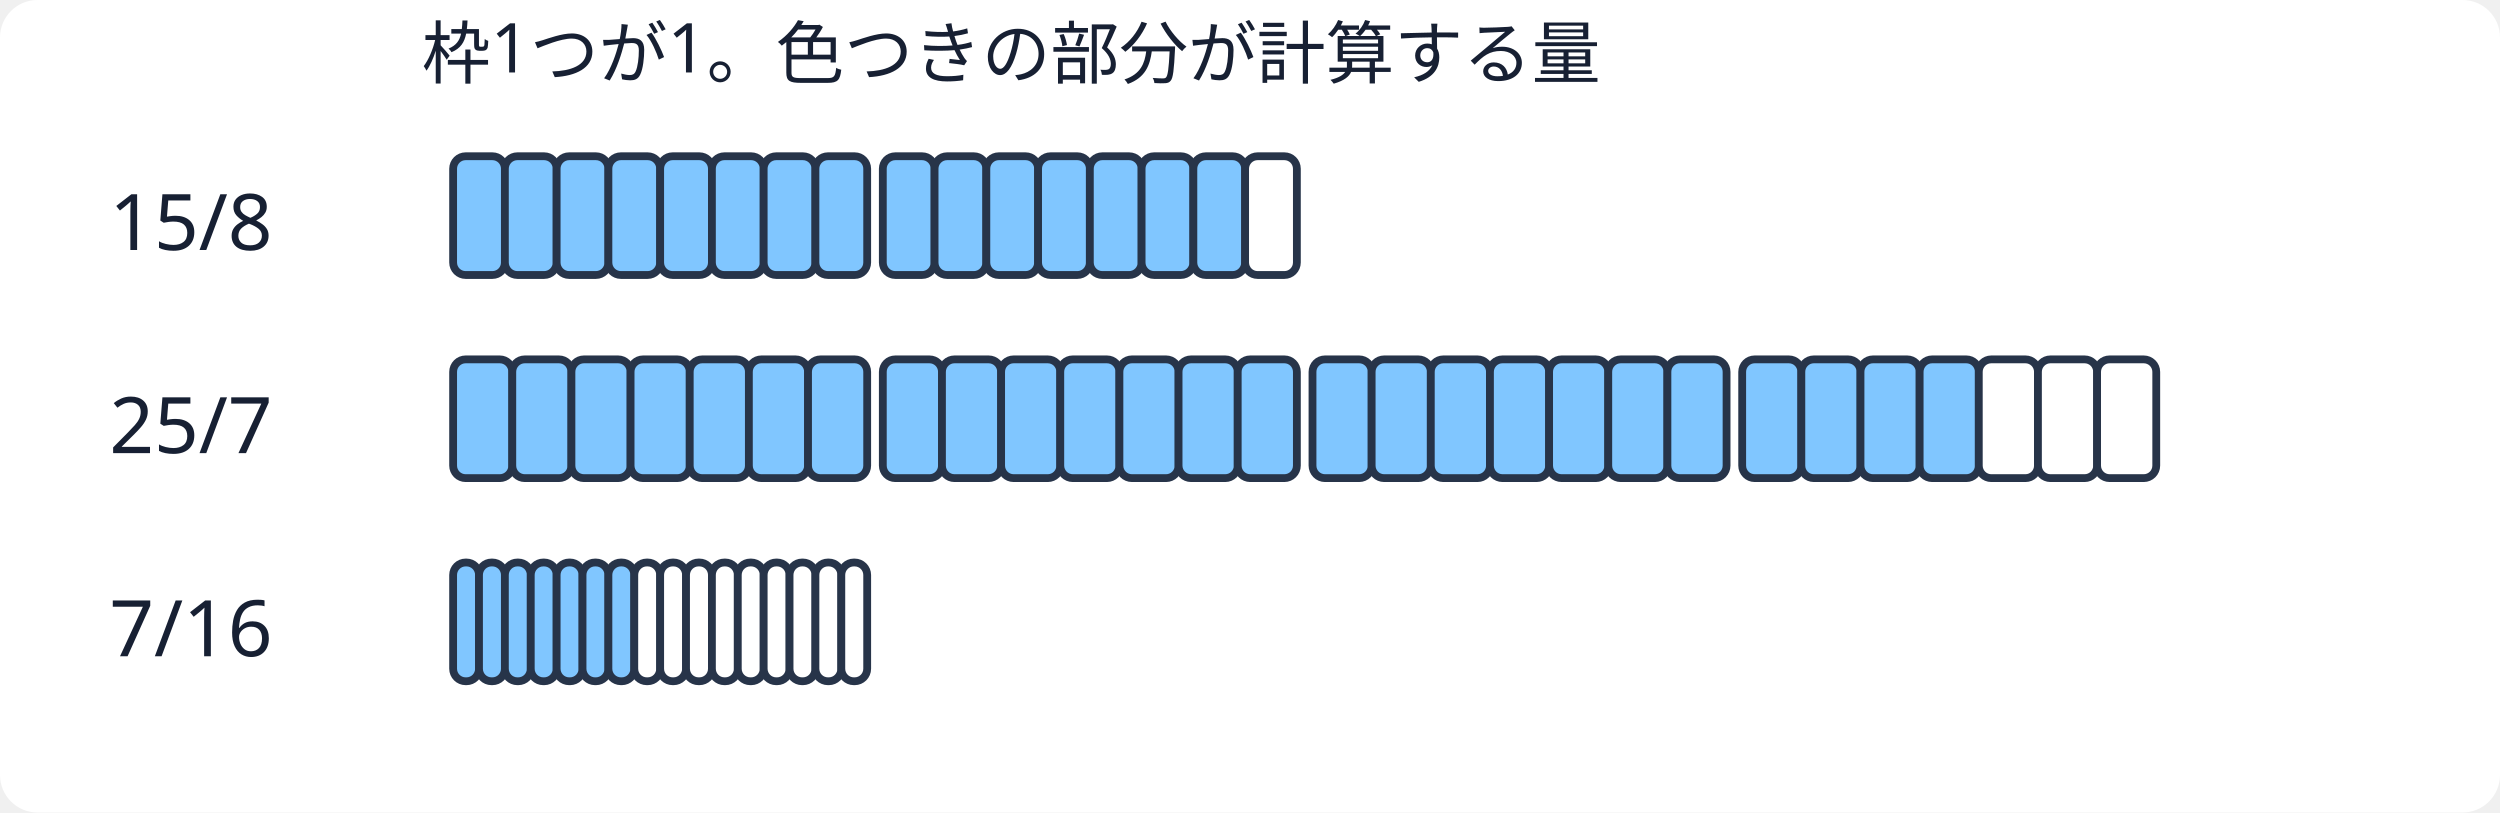
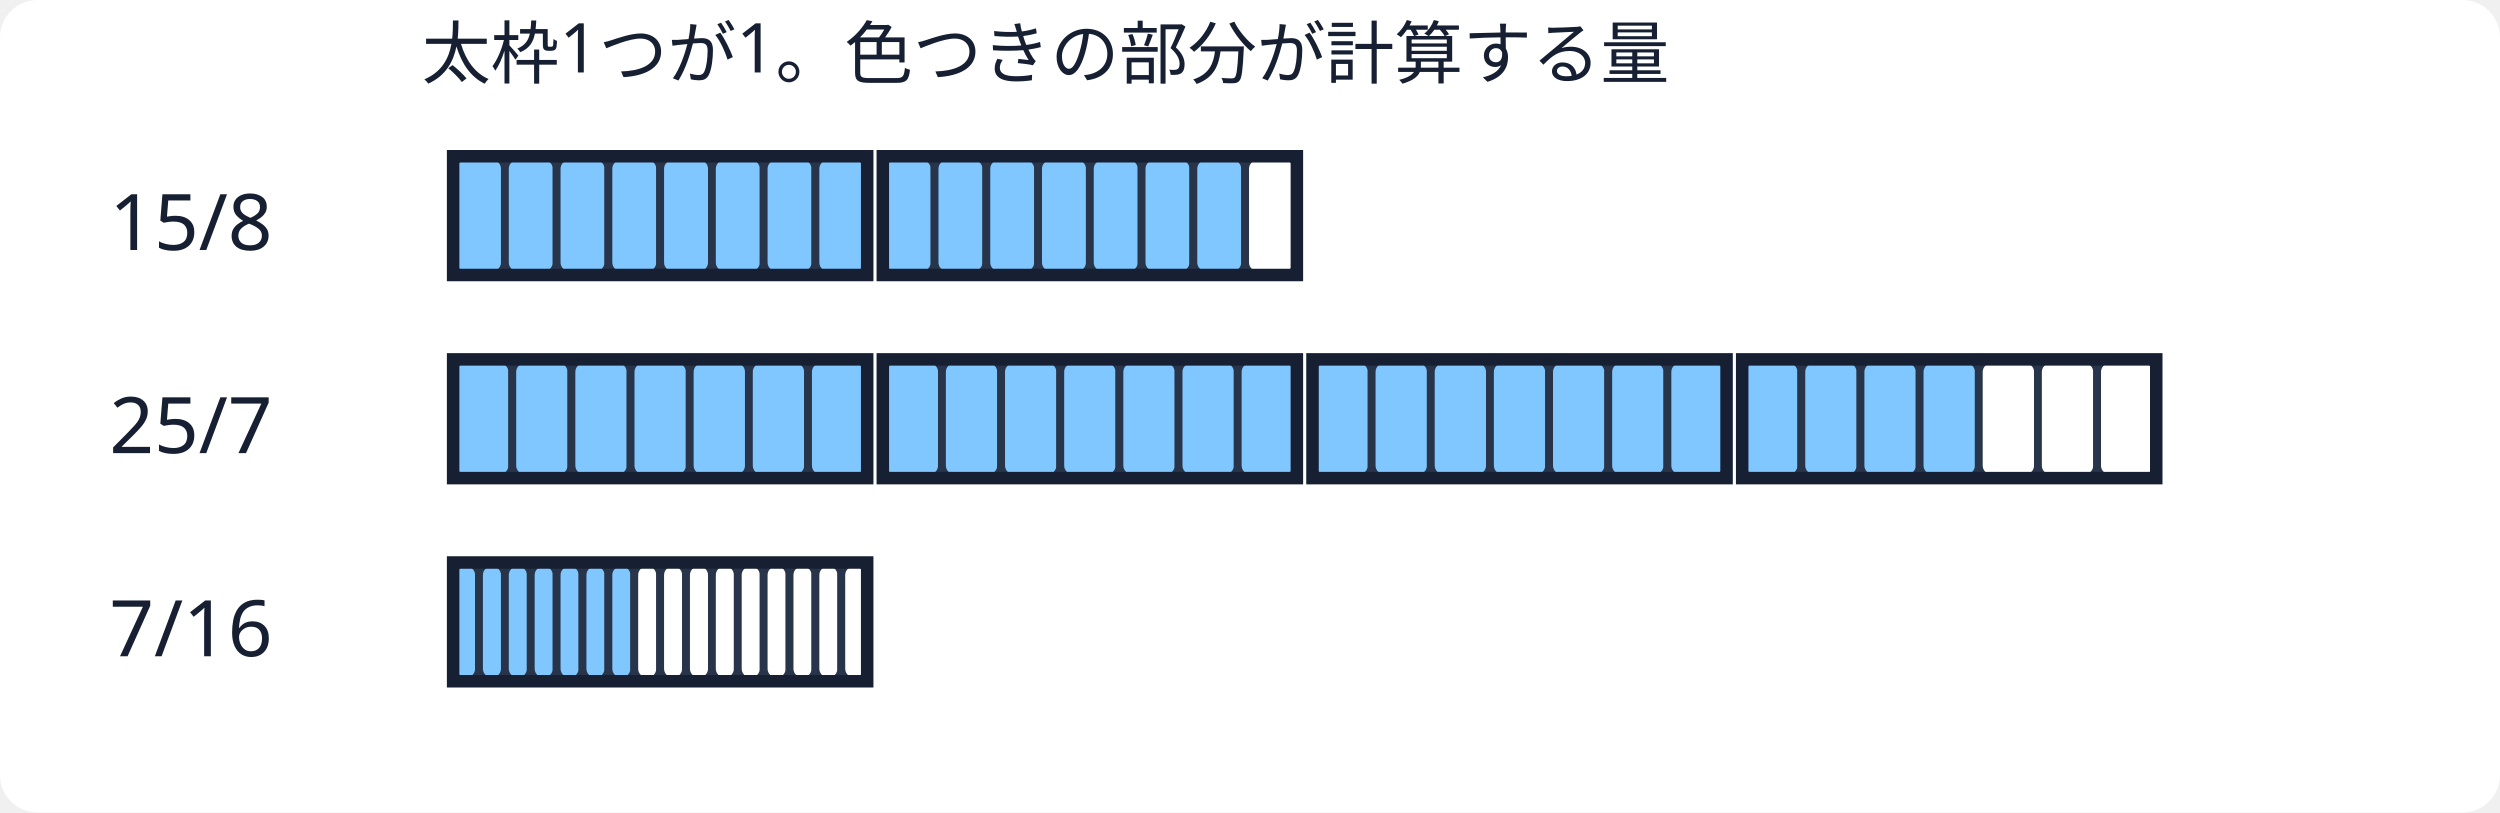
- <svg xmlns="http://www.w3.org/2000/svg" width="800" height="260" viewBox="0 0 800 260" role="img" aria-label="帯分数を仮分数に直した量15/8、25/7、7/16。枠1つが1で、答えは示していない。">
+ <svg xmlns="http://www.w3.org/2000/svg" width="800" height="260" viewBox="0 0 800 260" role="img" aria-label="帯分数を仮分数に直した量15/8、25/7、7/16。太枠1つが1で、答えは示していない。">
  <defs />
  <rect width="100%" height="100%" rx="12" fill="#fff" />
  <g fill="#172033" font-family="sans-serif">
-     <text x="135" y="25" font-size="22">枠1つが1。色つきの部分が計算する量</text>
+     <text x="135" y="25" font-size="22">太枠1つが1。色つきの部分が計算する量</text>
    <text x="35" y="80" font-size="25">15/8</text>
    <g data-denominator="8" data-whole-width="132.5">
      <rect x="145" y="50" width="16.562" height="38" rx="4" fill="#80c6ff" stroke="#273449" stroke-width="2.5" stroke-linejoin="round" />
      <rect x="161.562" y="50" width="16.562" height="38" rx="4" fill="#80c6ff" stroke="#273449" stroke-width="2.5" stroke-linejoin="round" />
      <rect x="178.125" y="50" width="16.562" height="38" rx="4" fill="#80c6ff" stroke="#273449" stroke-width="2.5" stroke-linejoin="round" />
      <rect x="194.688" y="50" width="16.562" height="38" rx="4" fill="#80c6ff" stroke="#273449" stroke-width="2.5" stroke-linejoin="round" />
      <rect x="211.25" y="50" width="16.562" height="38" rx="4" fill="#80c6ff" stroke="#273449" stroke-width="2.5" stroke-linejoin="round" />
      <rect x="227.812" y="50" width="16.562" height="38" rx="4" fill="#80c6ff" stroke="#273449" stroke-width="2.5" stroke-linejoin="round" />
      <rect x="244.375" y="50" width="16.562" height="38" rx="4" fill="#80c6ff" stroke="#273449" stroke-width="2.5" stroke-linejoin="round" />
      <rect x="260.938" y="50" width="16.562" height="38" rx="4" fill="#80c6ff" stroke="#273449" stroke-width="2.5" stroke-linejoin="round" />
+       <path data-whole-outline="1" d="M145 50h132.5v38h-132.5z" fill="none" stroke="#172033" stroke-width="4" />
    </g>
    <g data-denominator="8" data-whole-width="132.5">
      <rect x="282.5" y="50" width="16.562" height="38" rx="4" fill="#80c6ff" stroke="#273449" stroke-width="2.5" stroke-linejoin="round" />
      <rect x="299.062" y="50" width="16.562" height="38" rx="4" fill="#80c6ff" stroke="#273449" stroke-width="2.5" stroke-linejoin="round" />
      <rect x="315.625" y="50" width="16.562" height="38" rx="4" fill="#80c6ff" stroke="#273449" stroke-width="2.5" stroke-linejoin="round" />
      <rect x="332.188" y="50" width="16.562" height="38" rx="4" fill="#80c6ff" stroke="#273449" stroke-width="2.5" stroke-linejoin="round" />
      <rect x="348.75" y="50" width="16.562" height="38" rx="4" fill="#80c6ff" stroke="#273449" stroke-width="2.5" stroke-linejoin="round" />
      <rect x="365.312" y="50" width="16.562" height="38" rx="4" fill="#80c6ff" stroke="#273449" stroke-width="2.5" stroke-linejoin="round" />
      <rect x="381.875" y="50" width="16.562" height="38" rx="4" fill="#80c6ff" stroke="#273449" stroke-width="2.5" stroke-linejoin="round" />
      <rect x="398.438" y="50" width="16.562" height="38" rx="4" fill="#fff" stroke="#273449" stroke-width="2.5" stroke-linejoin="round" />
+       <path data-whole-outline="1" d="M282.5 50h132.5v38h-132.5z" fill="none" stroke="#172033" stroke-width="4" />
    </g>
    <text x="35" y="145" font-size="25">25/7</text>
    <g data-denominator="7" data-whole-width="132.5">
      <rect x="145" y="115" width="18.929" height="38" rx="4" fill="#80c6ff" stroke="#273449" stroke-width="2.5" stroke-linejoin="round" />
      <rect x="163.929" y="115" width="18.929" height="38" rx="4" fill="#80c6ff" stroke="#273449" stroke-width="2.5" stroke-linejoin="round" />
      <rect x="182.857" y="115" width="18.929" height="38" rx="4" fill="#80c6ff" stroke="#273449" stroke-width="2.5" stroke-linejoin="round" />
      <rect x="201.786" y="115" width="18.929" height="38" rx="4" fill="#80c6ff" stroke="#273449" stroke-width="2.5" stroke-linejoin="round" />
      <rect x="220.714" y="115" width="18.929" height="38" rx="4" fill="#80c6ff" stroke="#273449" stroke-width="2.5" stroke-linejoin="round" />
      <rect x="239.643" y="115" width="18.929" height="38" rx="4" fill="#80c6ff" stroke="#273449" stroke-width="2.5" stroke-linejoin="round" />
      <rect x="258.571" y="115" width="18.929" height="38" rx="4" fill="#80c6ff" stroke="#273449" stroke-width="2.5" stroke-linejoin="round" />
+       <path data-whole-outline="1" d="M145 115h132.5v38h-132.5z" fill="none" stroke="#172033" stroke-width="4" />
    </g>
    <g data-denominator="7" data-whole-width="132.5">
      <rect x="282.5" y="115" width="18.929" height="38" rx="4" fill="#80c6ff" stroke="#273449" stroke-width="2.5" stroke-linejoin="round" />
      <rect x="301.429" y="115" width="18.929" height="38" rx="4" fill="#80c6ff" stroke="#273449" stroke-width="2.5" stroke-linejoin="round" />
      <rect x="320.357" y="115" width="18.929" height="38" rx="4" fill="#80c6ff" stroke="#273449" stroke-width="2.5" stroke-linejoin="round" />
      <rect x="339.286" y="115" width="18.929" height="38" rx="4" fill="#80c6ff" stroke="#273449" stroke-width="2.5" stroke-linejoin="round" />
      <rect x="358.214" y="115" width="18.929" height="38" rx="4" fill="#80c6ff" stroke="#273449" stroke-width="2.5" stroke-linejoin="round" />
      <rect x="377.143" y="115" width="18.929" height="38" rx="4" fill="#80c6ff" stroke="#273449" stroke-width="2.5" stroke-linejoin="round" />
      <rect x="396.071" y="115" width="18.929" height="38" rx="4" fill="#80c6ff" stroke="#273449" stroke-width="2.5" stroke-linejoin="round" />
+       <path data-whole-outline="1" d="M282.5 115h132.5v38h-132.5z" fill="none" stroke="#172033" stroke-width="4" />
    </g>
    <g data-denominator="7" data-whole-width="132.5">
      <rect x="420" y="115" width="18.929" height="38" rx="4" fill="#80c6ff" stroke="#273449" stroke-width="2.5" stroke-linejoin="round" />
      <rect x="438.929" y="115" width="18.929" height="38" rx="4" fill="#80c6ff" stroke="#273449" stroke-width="2.5" stroke-linejoin="round" />
      <rect x="457.857" y="115" width="18.929" height="38" rx="4" fill="#80c6ff" stroke="#273449" stroke-width="2.5" stroke-linejoin="round" />
      <rect x="476.786" y="115" width="18.929" height="38" rx="4" fill="#80c6ff" stroke="#273449" stroke-width="2.5" stroke-linejoin="round" />
      <rect x="495.714" y="115" width="18.929" height="38" rx="4" fill="#80c6ff" stroke="#273449" stroke-width="2.5" stroke-linejoin="round" />
      <rect x="514.643" y="115" width="18.929" height="38" rx="4" fill="#80c6ff" stroke="#273449" stroke-width="2.5" stroke-linejoin="round" />
      <rect x="533.571" y="115" width="18.929" height="38" rx="4" fill="#80c6ff" stroke="#273449" stroke-width="2.5" stroke-linejoin="round" />
+       <path data-whole-outline="1" d="M420 115h132.5v38h-132.5z" fill="none" stroke="#172033" stroke-width="4" />
    </g>
    <g data-denominator="7" data-whole-width="132.5">
      <rect x="557.5" y="115" width="18.929" height="38" rx="4" fill="#80c6ff" stroke="#273449" stroke-width="2.5" stroke-linejoin="round" />
      <rect x="576.429" y="115" width="18.929" height="38" rx="4" fill="#80c6ff" stroke="#273449" stroke-width="2.5" stroke-linejoin="round" />
      <rect x="595.357" y="115" width="18.929" height="38" rx="4" fill="#80c6ff" stroke="#273449" stroke-width="2.5" stroke-linejoin="round" />
      <rect x="614.286" y="115" width="18.929" height="38" rx="4" fill="#80c6ff" stroke="#273449" stroke-width="2.5" stroke-linejoin="round" />
      <rect x="633.214" y="115" width="18.929" height="38" rx="4" fill="#fff" stroke="#273449" stroke-width="2.5" stroke-linejoin="round" />
      <rect x="652.143" y="115" width="18.929" height="38" rx="4" fill="#fff" stroke="#273449" stroke-width="2.5" stroke-linejoin="round" />
      <rect x="671.071" y="115" width="18.929" height="38" rx="4" fill="#fff" stroke="#273449" stroke-width="2.5" stroke-linejoin="round" />
+       <path data-whole-outline="1" d="M557.5 115h132.5v38h-132.5z" fill="none" stroke="#172033" stroke-width="4" />
    </g>
    <text x="35" y="210" font-size="25">7/16</text>
    <g data-denominator="16" data-whole-width="132.5">
      <rect x="145" y="180" width="8.281" height="38" rx="4" fill="#80c6ff" stroke="#273449" stroke-width="2.5" stroke-linejoin="round" />
      <rect x="153.281" y="180" width="8.281" height="38" rx="4" fill="#80c6ff" stroke="#273449" stroke-width="2.5" stroke-linejoin="round" />
      <rect x="161.562" y="180" width="8.281" height="38" rx="4" fill="#80c6ff" stroke="#273449" stroke-width="2.5" stroke-linejoin="round" />
      <rect x="169.844" y="180" width="8.281" height="38" rx="4" fill="#80c6ff" stroke="#273449" stroke-width="2.5" stroke-linejoin="round" />
      <rect x="178.125" y="180" width="8.281" height="38" rx="4" fill="#80c6ff" stroke="#273449" stroke-width="2.5" stroke-linejoin="round" />
      <rect x="186.406" y="180" width="8.281" height="38" rx="4" fill="#80c6ff" stroke="#273449" stroke-width="2.5" stroke-linejoin="round" />
      <rect x="194.688" y="180" width="8.281" height="38" rx="4" fill="#80c6ff" stroke="#273449" stroke-width="2.5" stroke-linejoin="round" />
      <rect x="202.969" y="180" width="8.281" height="38" rx="4" fill="#fff" stroke="#273449" stroke-width="2.5" stroke-linejoin="round" />
      <rect x="211.25" y="180" width="8.281" height="38" rx="4" fill="#fff" stroke="#273449" stroke-width="2.5" stroke-linejoin="round" />
      <rect x="219.531" y="180" width="8.281" height="38" rx="4" fill="#fff" stroke="#273449" stroke-width="2.5" stroke-linejoin="round" />
      <rect x="227.812" y="180" width="8.281" height="38" rx="4" fill="#fff" stroke="#273449" stroke-width="2.5" stroke-linejoin="round" />
      <rect x="236.094" y="180" width="8.281" height="38" rx="4" fill="#fff" stroke="#273449" stroke-width="2.5" stroke-linejoin="round" />
      <rect x="244.375" y="180" width="8.281" height="38" rx="4" fill="#fff" stroke="#273449" stroke-width="2.5" stroke-linejoin="round" />
      <rect x="252.656" y="180" width="8.281" height="38" rx="4" fill="#fff" stroke="#273449" stroke-width="2.5" stroke-linejoin="round" />
      <rect x="260.938" y="180" width="8.281" height="38" rx="4" fill="#fff" stroke="#273449" stroke-width="2.5" stroke-linejoin="round" />
      <rect x="269.219" y="180" width="8.281" height="38" rx="4" fill="#fff" stroke="#273449" stroke-width="2.5" stroke-linejoin="round" />
+       <path data-whole-outline="1" d="M145 180h132.5v38h-132.5z" fill="none" stroke="#172033" stroke-width="4" />
    </g>
  </g>
</svg>
